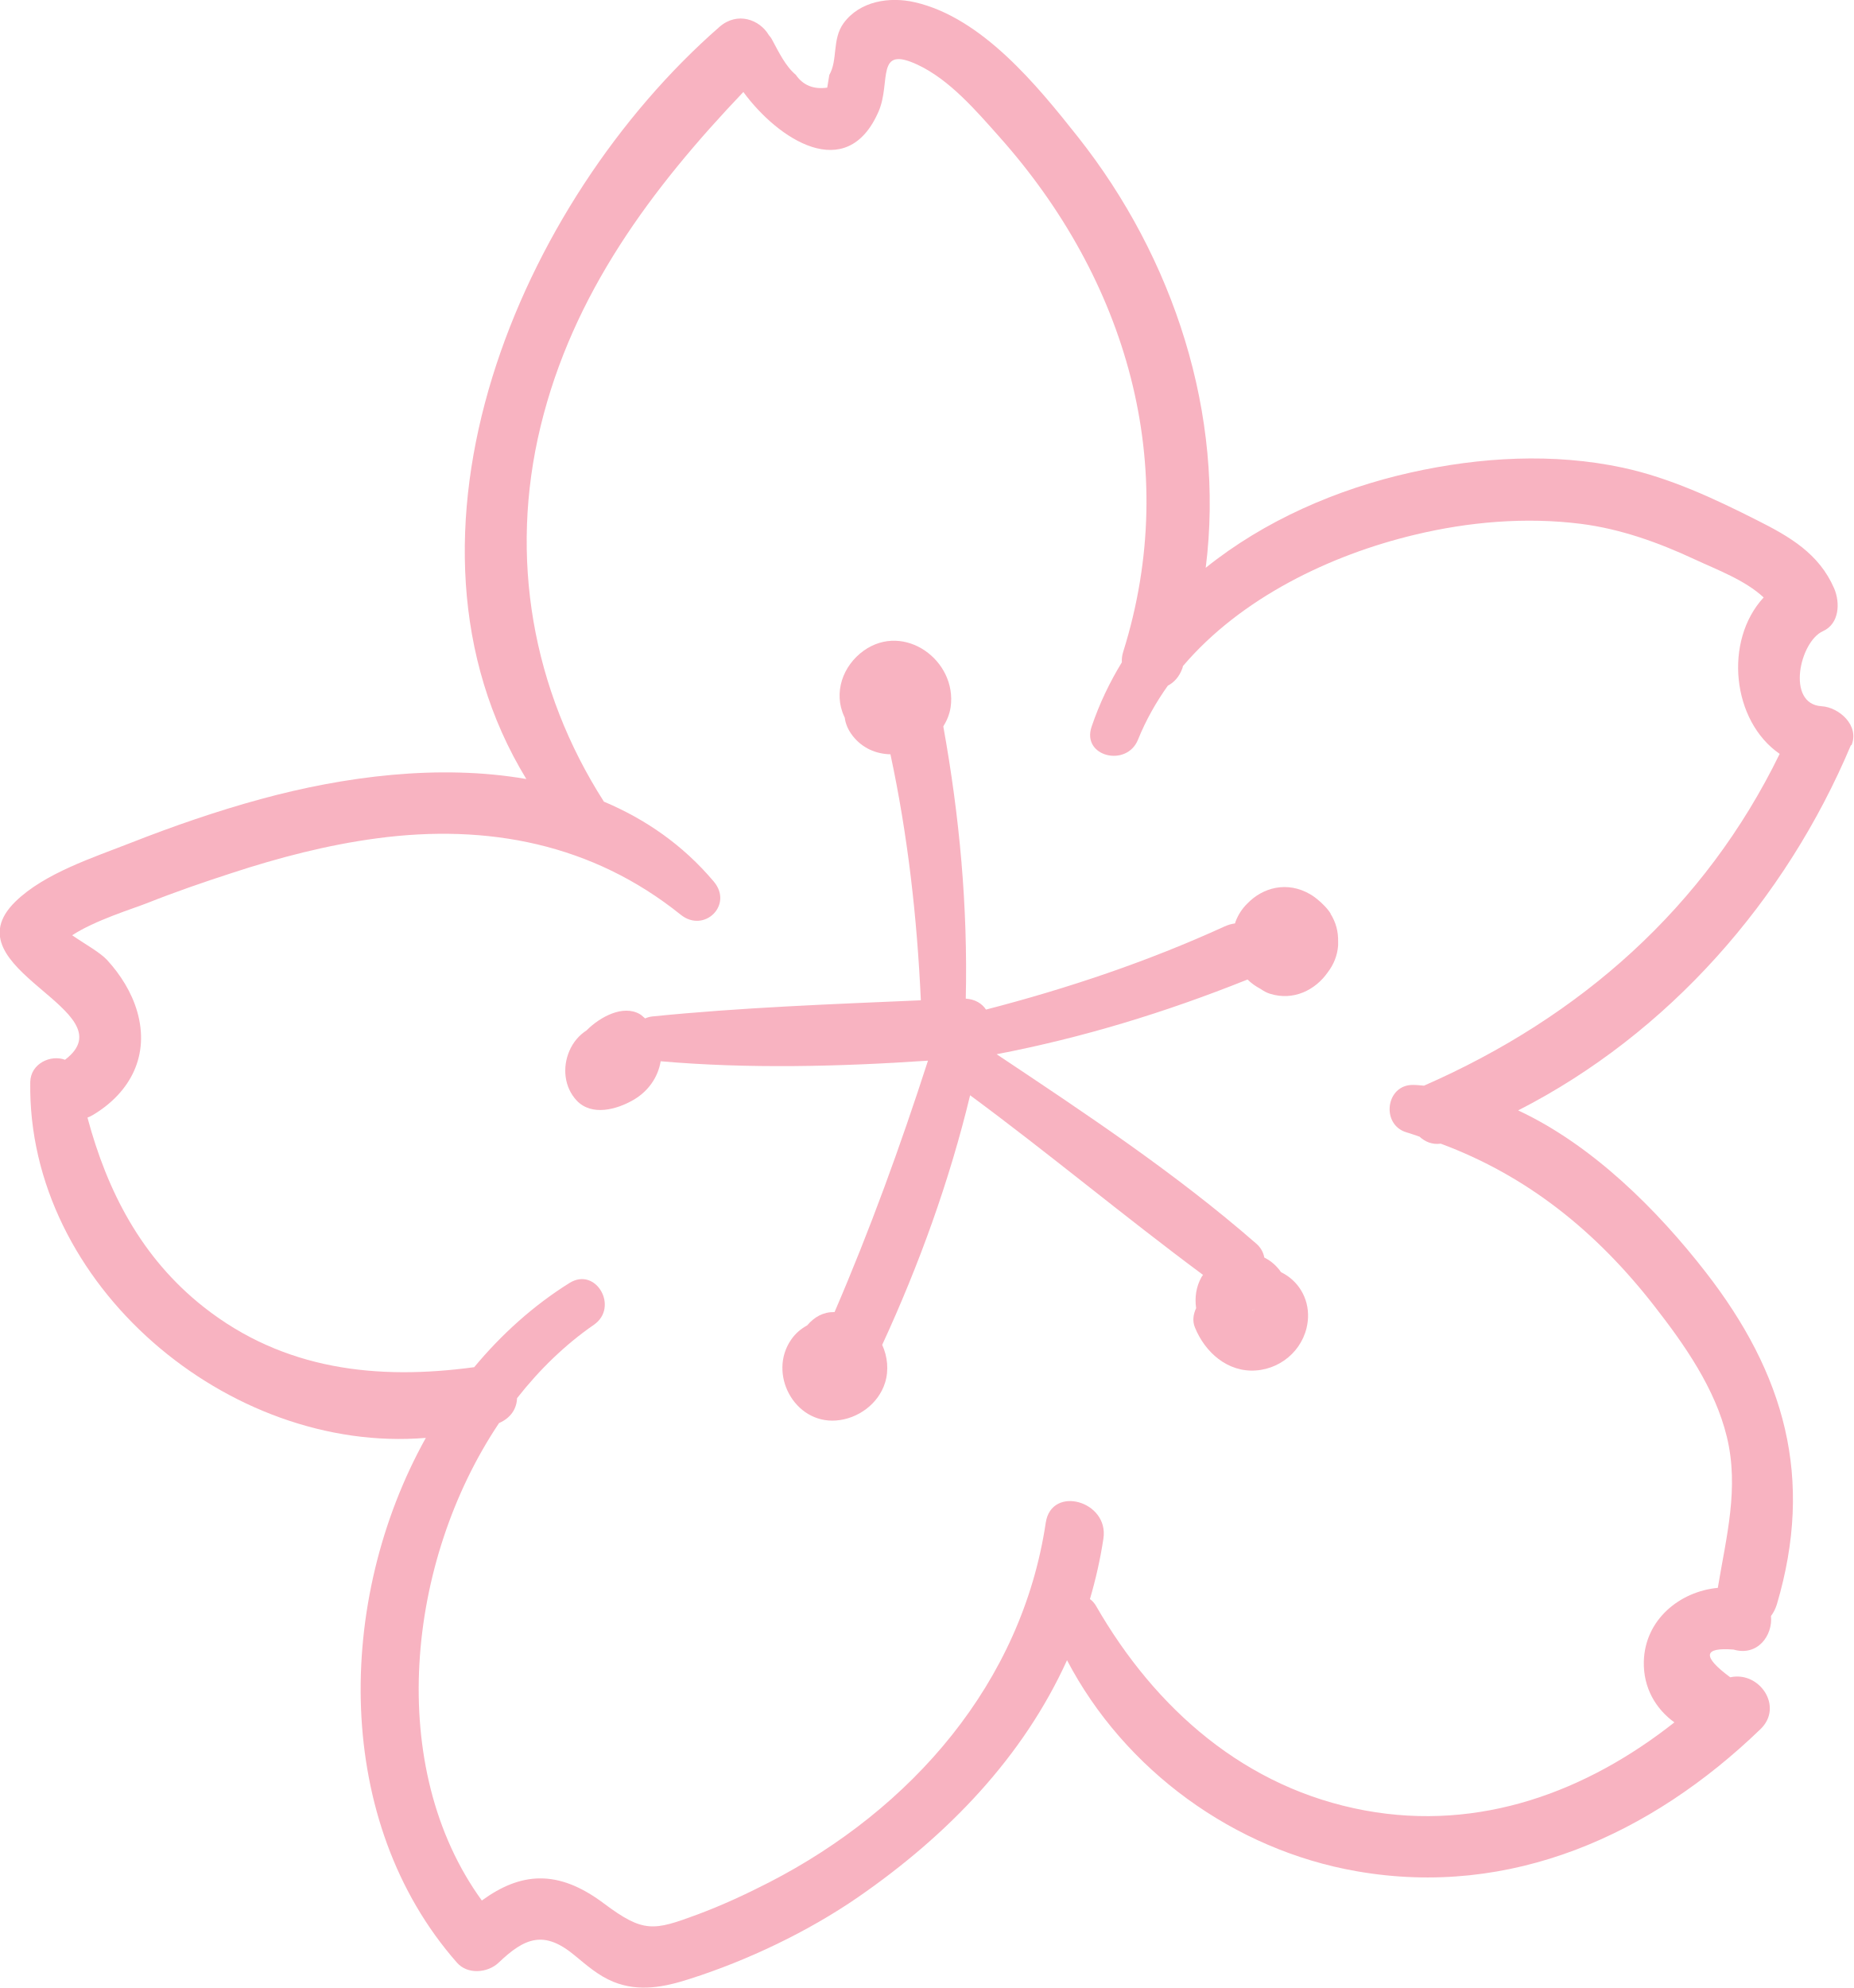
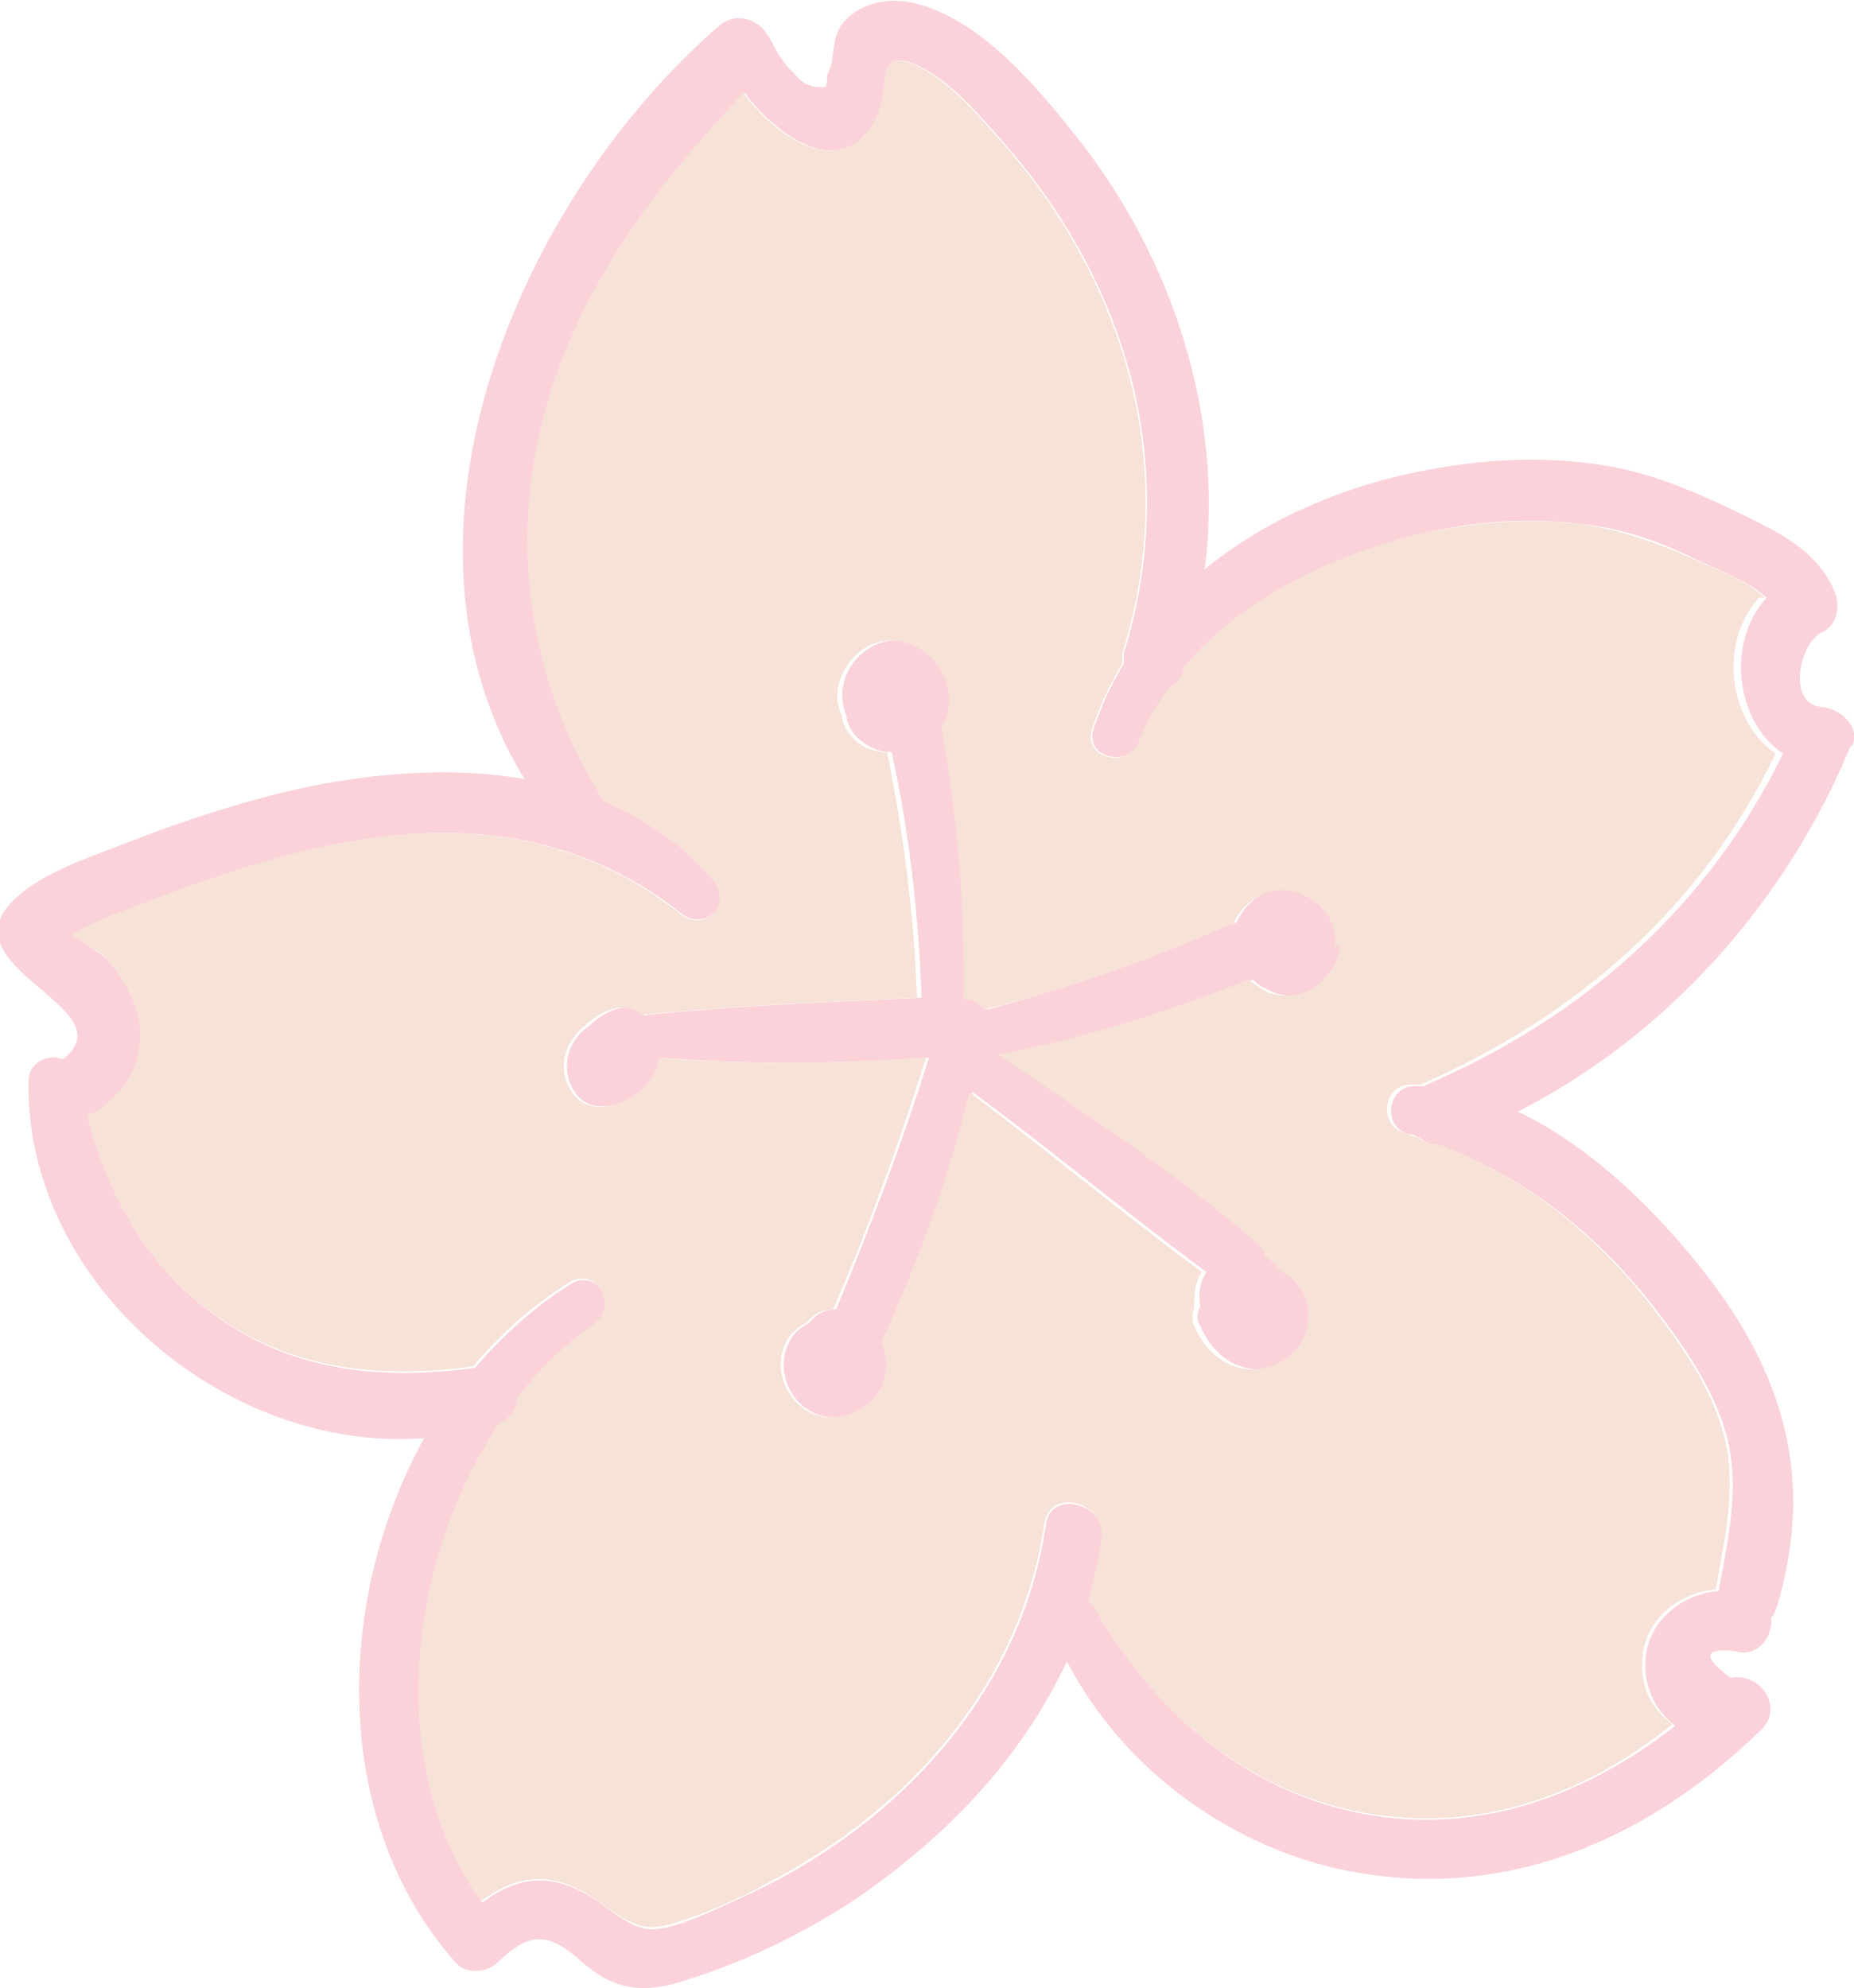
- <svg xmlns="http://www.w3.org/2000/svg" id="Layer_4_copy" data-name="Layer 4 copy" viewBox="0 0 123.74 132.7">
+ <svg xmlns="http://www.w3.org/2000/svg" id="Layer_4_copy" version="1.1" viewBox="0 0 123.7 132.7">
  <defs>
    <style>
-       .cls-1 {
+       .st0 {
        fill: #f16883;
      }

-       .cls-2 {
-         opacity: .5;
+       .st1 {
+         opacity: .3;
+       }
+ 
+       .st2 {
+         fill: #f7e2d7;
      }
    </style>
  </defs>
-   <g class="cls-2">
-     <path class="cls-1" d="M123.61,49.76c.56-1.33-.82-2.55-2-2.62-2.37-.15-1.46-4.31.1-5.01,1.11-.5,1.15-1.91.75-2.85-1.01-2.33-2.97-3.46-5.16-4.56-2.85-1.44-5.8-2.82-8.94-3.5-4.66-1-9.55-.71-14.17.32-4.96,1.11-9.78,3.22-13.69,6.36,1.29-10.23-2.14-20.69-8.54-28.77-2.71-3.42-6.39-7.95-10.88-8.98-1.69-.39-3.68-.08-4.76,1.4-.78,1.08-.37,2.44-.95,3.45-.05.28-.09.57-.14.85-.92.13-1.62-.16-2.1-.86-.68-.56-1.15-1.54-1.56-2.3-.07-.14-.15-.25-.24-.35-.61-1.03-2.09-1.59-3.29-.55-13.38,11.69-22.79,34-12.9,50.21-5.82-1.01-12.16-.18-17.73,1.34-2.94.8-5.85,1.81-8.68,2.92-2.49.98-5.75,2.02-7.7,3.92-4.6,4.5,7.67,7.25,3.31,10.56-.95-.36-2.3.25-2.32,1.49-.21,13.54,13.25,24.84,26.41,23.75-6.05,10.86-6.18,25.64,2.08,35.03.71.81,2.05.69,2.78,0,1.75-1.67,3.03-2.18,5.06-.5.83.68,1.6,1.37,2.61,1.78,1.71.69,3.4.35,5.1-.2,3.86-1.23,7.9-3.16,11.21-5.44,6.07-4.19,11.05-9.4,13.97-15.83,3.84,7.34,11.16,12.67,19.36,14.09,10.27,1.79,19.62-2.43,26.94-9.49,1.56-1.5-.07-3.89-2.02-3.46-1.88-1.39-1.81-2.01.22-1.85,1.61.47,2.63-.95,2.5-2.24.16-.21.29-.46.39-.77,2.5-8.43.54-15.39-4.77-22.21-3.19-4.1-7.51-8.44-12.5-10.77,10.03-5.12,17.86-14.03,22.22-24.39ZM95.09,72.47c-.25-.02-.49-.05-.74-.05-1.84-.03-2.17,2.67-.43,3.17.29.08.56.19.85.28.38.35.87.55,1.42.47,5.79,2.15,10.41,5.88,14.28,10.86,2.01,2.58,4.04,5.48,4.82,8.7.84,3.43-.04,6.7-.6,10.09-2.54.24-4.87,2.12-4.94,4.92-.04,1.76.8,3.16,2.04,4.06-5.87,4.63-12.98,7.29-20.65,5.88-7.99-1.47-14-6.77-17.96-13.65-.11-.19-.25-.35-.41-.46.38-1.3.69-2.65.9-4.04.38-2.51-3.47-3.59-3.85-1.06-1.6,10.7-8.96,19.12-18.47,24.01-1.56.8-3.16,1.54-4.8,2.15-2.92,1.08-3.58,1.24-6.24-.75-3.09-2.32-5.57-2.06-8.14-.19-6.44-8.87-5.06-22.61,1.15-31.87.81-.35,1.18-.99,1.2-1.66,1.5-1.91,3.22-3.58,5.13-4.9,1.69-1.16.15-3.9-1.63-2.79-2.4,1.5-4.53,3.42-6.36,5.62-6.48.88-12.71.19-18.04-4-4.18-3.29-6.46-7.74-7.78-12.66.13-.05.26-.11.39-.19,2.5-1.51,3.77-3.98,2.93-6.89-.37-1.28-1.11-2.46-2.01-3.44-.47-.51-1.51-1.08-2.33-1.65,1.5-.99,4.02-1.76,5.01-2.15,1.84-.73,3.72-1.38,5.6-1.99,3.17-1.04,6.42-1.89,9.73-2.33,7.39-.99,14.39.36,20.29,5.1,1.56,1.25,3.52-.65,2.21-2.21-2.08-2.47-4.59-4.18-7.34-5.34-4.78-7.47-6.35-16.3-4.23-25.04,2.15-8.87,7.4-15.88,13.54-22.33,2.3,3.14,6.9,6.2,9.03,1.3.85-1.97-.24-4.45,2.6-3.12,2.14,1,3.91,3.07,5.45,4.8,8.47,9.49,12.19,21.92,8.28,34.39-.08.25-.1.48-.09.7-.81,1.33-1.5,2.76-2.02,4.3-.68,2,2.35,2.73,3.1.86.52-1.29,1.2-2.49,1.99-3.6.42-.22.77-.6.97-1.16.02-.05.03-.1.04-.15,3.86-4.54,9.82-7.41,15.46-8.76,3.61-.87,7.43-1.2,11.13-.73,2.65.34,5.15,1.24,7.56,2.36,1.52.71,3.36,1.38,4.62,2.55-2.68,2.9-2.11,8.26,1.07,10.44-4.98,10.22-13.29,17.57-23.75,22.15Z" />
-     <path class="cls-1" d="M88.84,60.98c-.16-.25-.34-.45-.54-.64,0,0-.01-.01-.02-.02-.07-.07-.14-.14-.22-.2-.18-.16-.37-.3-.57-.42-1.55-.91-3.18-.46-4.21.61-.34.33-.62.75-.8,1.24,0,0,0,0,0,.01,0,.03-.02.05-.03.08-.22.03-.45.09-.69.2-5.12,2.34-10.48,4.14-15.93,5.55-.27-.41-.73-.69-1.35-.73.14-6.13-.41-12.13-1.5-18.17.24-.39.42-.82.49-1.29.44-3.12-3.1-5.69-5.8-3.77-1.4,1-2.05,2.81-1.3,4.41,0,.02.02.04.03.06.05.43.24.85.53,1.22.65.83,1.57,1.21,2.52,1.23,1.16,5.4,1.78,10.91,2.03,16.42-5.98.26-12.02.48-17.94,1.08-.18.02-.33.07-.47.13-.11-.09-.21-.2-.34-.28-1.15-.67-2.69.21-3.53,1.04-.01.01-.02.03-.04.04-.49.32-.89.77-1.15,1.38-.47,1.1-.34,2.41.49,3.3,1,1.06,2.67.61,3.79-.04.97-.56,1.64-1.49,1.82-2.58,5.84.51,11.95.36,17.84-.04,0,0,0,.01,0,.02-1.84,5.69-3.86,11.26-6.23,16.76-.76-.01-1.34.32-1.83.89-.4.22-.77.52-1.06.94-1.58,2.26.19,5.62,2.99,5.41,1.46-.11,2.83-1.11,3.27-2.52.26-.83.17-1.74-.19-2.53,2.46-5.33,4.49-10.94,5.87-16.66,5.27,3.89,10.29,8.09,15.55,11.99-.03.05-.08.1-.11.16-.36.65-.45,1.37-.35,2.06-.19.4-.26.86-.08,1.29.67,1.65,2.17,3,4.06,2.87,1.87-.13,3.4-1.62,3.49-3.52.06-1.34-.68-2.5-1.8-3.04-.28-.41-.66-.75-1.12-.98-.06-.34-.23-.67-.55-.94-5.38-4.69-11.38-8.67-17.32-12.63,5.74-1.1,11.26-2.79,16.71-4.97.02,0,.03-.01.04-.02.25.25.55.46.87.63.19.13.39.25.62.32,1.57.5,3.04-.24,3.87-1.43.39-.51.64-1.11.69-1.79,0-.1,0-.19,0-.29.01-.62-.14-1.25-.51-1.83ZM83.65,87.42h0s0,0,0,0ZM83.66,87.44s-.04.01-.05,0c.02,0,.03-.01.04-.02,0,0,0,.01.01.01ZM83.69,87.43s0,0,0,0c0,0,0,0,0,0,0,0,0,0,0,0ZM83.72,87.41h-.02c.05-.03.05-.02.02,0Z" />
+   <g class="st1">
+     <path class="st0" d="M123.6,49.8c.6-1.3-.8-2.5-2-2.6-2.4-.2-1.5-4.3,0-5,1.1-.5,1.2-1.9.8-2.8-1-2.3-3-3.5-5.2-4.6-2.8-1.4-5.8-2.8-8.9-3.5-4.7-1-9.6-.7-14.2.3-5,1.1-9.8,3.2-13.7,6.4,1.3-10.2-2.1-20.7-8.5-28.8-2.7-3.4-6.4-7.9-10.9-9-1.7-.4-3.7,0-4.8,1.4-.8,1.1-.4,2.4-1,3.4,0,.3,0,.6-.1.8-.9.1-1.6-.2-2.1-.9-.7-.6-1.2-1.5-1.6-2.3,0-.1-.2-.2-.2-.3-.6-1-2.1-1.6-3.3-.5-13.4,11.7-22.8,34-12.9,50.2-5.8-1-12.2-.2-17.7,1.3-2.9.8-5.9,1.8-8.7,2.9-2.5,1-5.8,2-7.7,3.9-4.6,4.5,7.7,7.2,3.3,10.6-1-.4-2.3.2-2.3,1.5-.2,13.5,13.2,24.8,26.4,23.8-6,10.9-6.2,25.6,2.1,35,.7.8,2.1.7,2.8,0,1.8-1.7,3-2.2,5.1-.5.8.7,1.6,1.4,2.6,1.8,1.7.7,3.4.4,5.1-.2,3.9-1.2,7.9-3.2,11.2-5.4,6.1-4.2,11-9.4,14-15.8,3.8,7.3,11.2,12.7,19.4,14.1,10.3,1.8,19.6-2.4,26.9-9.5,1.6-1.5,0-3.9-2-3.5-1.9-1.4-1.8-2,.2-1.8,1.6.5,2.6-.9,2.5-2.2.2-.2.3-.5.4-.8,2.5-8.4.5-15.4-4.8-22.2-3.2-4.1-7.5-8.4-12.5-10.8,10-5.1,17.9-14,22.2-24.4h0ZM95.1,72.5c-.2,0-.5,0-.7,0-1.8,0-2.2,2.7-.4,3.2.3,0,.6.2.8.3.4.3.9.6,1.4.5,5.8,2.2,10.4,5.9,14.3,10.9,2,2.6,4,5.5,4.8,8.7.8,3.4,0,6.7-.6,10.1-2.5.2-4.9,2.1-4.9,4.9,0,1.8.8,3.2,2,4.1-5.9,4.6-13,7.3-20.7,5.9-8-1.5-14-6.8-18-13.7-.1-.2-.2-.3-.4-.5.4-1.3.7-2.7.9-4,.4-2.5-3.5-3.6-3.8-1.1-1.6,10.7-9,19.1-18.5,24-1.6.8-3.2,1.5-4.8,2.2-2.9,1.1-3.6,1.2-6.2-.8-3.1-2.3-5.6-2.1-8.1-.2-6.4-8.9-5.1-22.6,1.2-31.9.8-.3,1.2-1,1.2-1.7,1.5-1.9,3.2-3.6,5.1-4.9,1.7-1.2.2-3.9-1.6-2.8-2.4,1.5-4.5,3.4-6.4,5.6-6.5.9-12.7.2-18-4-4.2-3.3-6.5-7.7-7.8-12.7.1,0,.3-.1.4-.2,2.5-1.5,3.8-4,2.9-6.9-.4-1.3-1.1-2.5-2-3.4-.5-.5-1.5-1.1-2.3-1.7,1.5-1,4-1.8,5-2.2,1.8-.7,3.7-1.4,5.6-2,3.2-1,6.4-1.9,9.7-2.3,7.4-1,14.4.4,20.3,5.1,1.6,1.2,3.5-.7,2.2-2.2-2.1-2.5-4.6-4.2-7.3-5.3-4.8-7.5-6.3-16.3-4.2-25,2.2-8.9,7.4-15.9,13.5-22.3,2.3,3.1,6.9,6.2,9,1.3.8-2-.2-4.4,2.6-3.1,2.1,1,3.9,3.1,5.4,4.8,8.5,9.5,12.2,21.9,8.3,34.4,0,.2,0,.5,0,.7-.8,1.3-1.5,2.8-2,4.3-.7,2,2.3,2.7,3.1.9.5-1.3,1.2-2.5,2-3.6.4-.2.8-.6,1-1.2,0,0,0,0,0-.2,3.9-4.5,9.8-7.4,15.5-8.8,3.6-.9,7.4-1.2,11.1-.7,2.7.3,5.2,1.2,7.6,2.4,1.5.7,3.4,1.4,4.6,2.5-2.7,2.9-2.1,8.3,1.1,10.4-5,10.2-13.3,17.6-23.8,22.1h0Z" />
+     <path class="st0" d="M88.8,61c-.2-.2-.3-.5-.5-.6,0,0,0,0,0,0,0,0-.1-.1-.2-.2-.2-.2-.4-.3-.6-.4-1.6-.9-3.2-.5-4.2.6-.3.3-.6.8-.8,1.2h0s0,0,0,0c-.2,0-.4,0-.7.2-5.1,2.3-10.5,4.1-15.9,5.6-.3-.4-.7-.7-1.3-.7.1-6.1-.4-12.1-1.5-18.2.2-.4.4-.8.5-1.3.4-3.1-3.1-5.7-5.8-3.8-1.4,1-2,2.8-1.3,4.4,0,0,0,0,0,0,0,.4.2.8.5,1.2.7.8,1.6,1.2,2.5,1.2,1.2,5.4,1.8,10.9,2,16.4-6,.3-12,.5-17.9,1.1-.2,0-.3,0-.5.1-.1,0-.2-.2-.3-.3-1.2-.7-2.7.2-3.5,1,0,0,0,0,0,0-.5.3-.9.8-1.2,1.4-.5,1.1-.3,2.4.5,3.3,1,1.1,2.7.6,3.8,0,1-.6,1.6-1.5,1.8-2.6,5.8.5,12,.4,17.8,0h0c-1.8,5.7-3.9,11.3-6.2,16.8-.8,0-1.3.3-1.8.9-.4.2-.8.5-1.1.9-1.6,2.3.2,5.6,3,5.4,1.5-.1,2.8-1.1,3.3-2.5.3-.8.2-1.7-.2-2.5,2.5-5.3,4.5-10.9,5.9-16.7,5.3,3.9,10.3,8.1,15.6,12,0,0,0,0-.1.2-.4.7-.4,1.4-.3,2.1-.2.4-.3.9,0,1.3.7,1.7,2.2,3,4.1,2.9,1.9-.1,3.4-1.6,3.5-3.5,0-1.3-.7-2.5-1.8-3-.3-.4-.7-.8-1.1-1,0-.3-.2-.7-.6-.9-5.4-4.7-11.4-8.7-17.3-12.6,5.7-1.1,11.3-2.8,16.7-5,0,0,0,0,0,0,.2.2.6.5.9.6.2.1.4.2.6.3,1.6.5,3-.2,3.9-1.4.4-.5.6-1.1.7-1.8v-.3c0-.6-.1-1.2-.5-1.8h0ZM83.7,87.4h0ZM83.7,87.4s0,0,0,0c0,0,0,0,0,0,0,0,0,0,0,0h0ZM83.7,87.4h0ZM83.7,87.4h0c0,0,0,0,0,0Z" />
  </g>
+   <path class="st2" d="M83.7,87.4h0s0,0,0,0Z" />
+   <path class="st2" d="M83.7,87.4h0s0,0,0,0c0,0,0,0,0,0,0,0,0,0,0,0Z" />
+   <path class="st2" d="M117.8,39.9c-1.3-1.2-3.1-1.8-4.6-2.5-2.4-1.1-4.9-2-7.6-2.4-3.7-.5-7.5-.1-11.1.7-5.6,1.4-11.6,4.2-15.5,8.8,0,0,0,.1,0,.2-.2.6-.5.9-1,1.2-.8,1.1-1.5,2.3-2,3.6-.8,1.9-3.8,1.1-3.1-.9.5-1.5,1.2-3,2-4.3,0-.2,0-.5,0-.7,3.9-12.5.2-24.9-8.3-34.4-1.5-1.7-3.3-3.8-5.4-4.8-2.8-1.3-1.8,1.2-2.6,3.1-2.1,4.9-6.7,1.8-9-1.3-6.1,6.5-11.4,13.5-13.5,22.3-2.1,8.7-.5,17.6,4.2,25,2.8,1.2,5.3,2.9,7.3,5.3,1.3,1.6-.6,3.5-2.2,2.2-5.9-4.7-12.9-6.1-20.3-5.1-3.3.4-6.6,1.3-9.7,2.3-1.9.6-3.8,1.3-5.6,2-1,.4-3.5,1.2-5,2.2.8.6,1.9,1.1,2.3,1.6.9,1,1.6,2.2,2,3.4.8,2.9-.4,5.4-2.9,6.9-.1,0-.3.1-.4.2,1.3,4.9,3.6,9.4,7.8,12.7,5.3,4.2,11.6,4.9,18,4,1.8-2.2,4-4.1,6.4-5.6,1.8-1.1,3.3,1.6,1.6,2.8-1.9,1.3-3.6,3-5.1,4.9,0,.7-.4,1.3-1.2,1.7-6.2,9.3-7.6,23-1.2,31.9,2.6-1.9,5-2.1,8.1.2,2.7,2,3.3,1.8,6.2.8,1.6-.6,3.2-1.3,4.8-2.2,9.5-4.9,16.9-13.3,18.5-24,.4-2.5,4.2-1.4,3.8,1.1-.2,1.4-.5,2.7-.9,4,.2.1.3.3.4.5,4,6.9,10,12.2,18,13.7,7.7,1.4,14.8-1.2,20.6-5.9-1.2-.9-2.1-2.3-2-4.1,0-2.8,2.4-4.7,4.9-4.9.6-3.4,1.4-6.7.6-10.1-.8-3.2-2.8-6.1-4.8-8.7-3.9-5-8.5-8.7-14.3-10.9-.5,0-1-.1-1.4-.5-.3,0-.6-.2-.9-.3-1.7-.5-1.4-3.2.4-3.2.2,0,.5,0,.7,0,10.5-4.6,18.8-11.9,23.7-22.1-3.2-2.2-3.8-7.5-1.1-10.4ZM89.4,63.1c0,.7-.3,1.3-.7,1.8-.8,1.2-2.3,1.9-3.9,1.4-.2,0-.4-.2-.6-.3-.3-.2-.6-.4-.9-.6,0,0,0,0,0,0-5.5,2.2-11,3.9-16.7,5,5.9,4,11.9,7.9,17.3,12.6.3.3.5.6.5.9.5.2.8.6,1.1,1,1.1.5,1.9,1.7,1.8,3,0,1.9-1.6,3.4-3.5,3.5-1.9.1-3.4-1.2-4.1-2.9-.2-.4-.1-.9,0-1.3,0-.7,0-1.4.4-2.1,0,0,0-.1.1-.2-5.3-3.9-10.3-8.1-15.5-12-1.4,5.7-3.4,11.3-5.9,16.7.4.8.4,1.7.2,2.5-.4,1.4-1.8,2.4-3.3,2.5-2.8.2-4.6-3.2-3-5.4.3-.4.7-.7,1.1-.9.5-.6,1.1-.9,1.8-.9,2.4-5.5,4.4-11.1,6.2-16.8h0c-5.9.4-12,.5-17.8,0-.2,1.1-.8,2-1.8,2.6-1.1.7-2.8,1.1-3.8,0-.8-.9-1-2.2-.5-3.3.3-.6.7-1.1,1.1-1.4,0,0,0,0,0,0,.8-.8,2.4-1.7,3.5-1,.1,0,.2.2.3.3.1,0,.3-.1.5-.1,5.9-.6,12-.8,17.9-1.1-.2-5.5-.9-11-2-16.4-1,0-1.9-.4-2.5-1.2-.3-.4-.5-.8-.5-1.2,0,0,0,0,0,0-.8-1.6,0-3.4,1.3-4.4,2.7-1.9,6.2.7,5.8,3.8,0,.5-.2.9-.5,1.3,1.1,6,1.6,12,1.5,18.2.6,0,1.1.3,1.4.7,5.5-1.4,10.8-3.2,15.9-5.5.2-.1.5-.2.7-.2,0,0,0,0,0,0h0c.2-.5.5-.9.8-1.2,1-1.1,2.7-1.5,4.2-.6.2.1.4.3.6.4,0,0,.2.1.2.2,0,0,0,0,0,0,.2.2.4.4.5.6h0c.4.6.5,1.2.5,1.8v.3Z" />
</svg>
